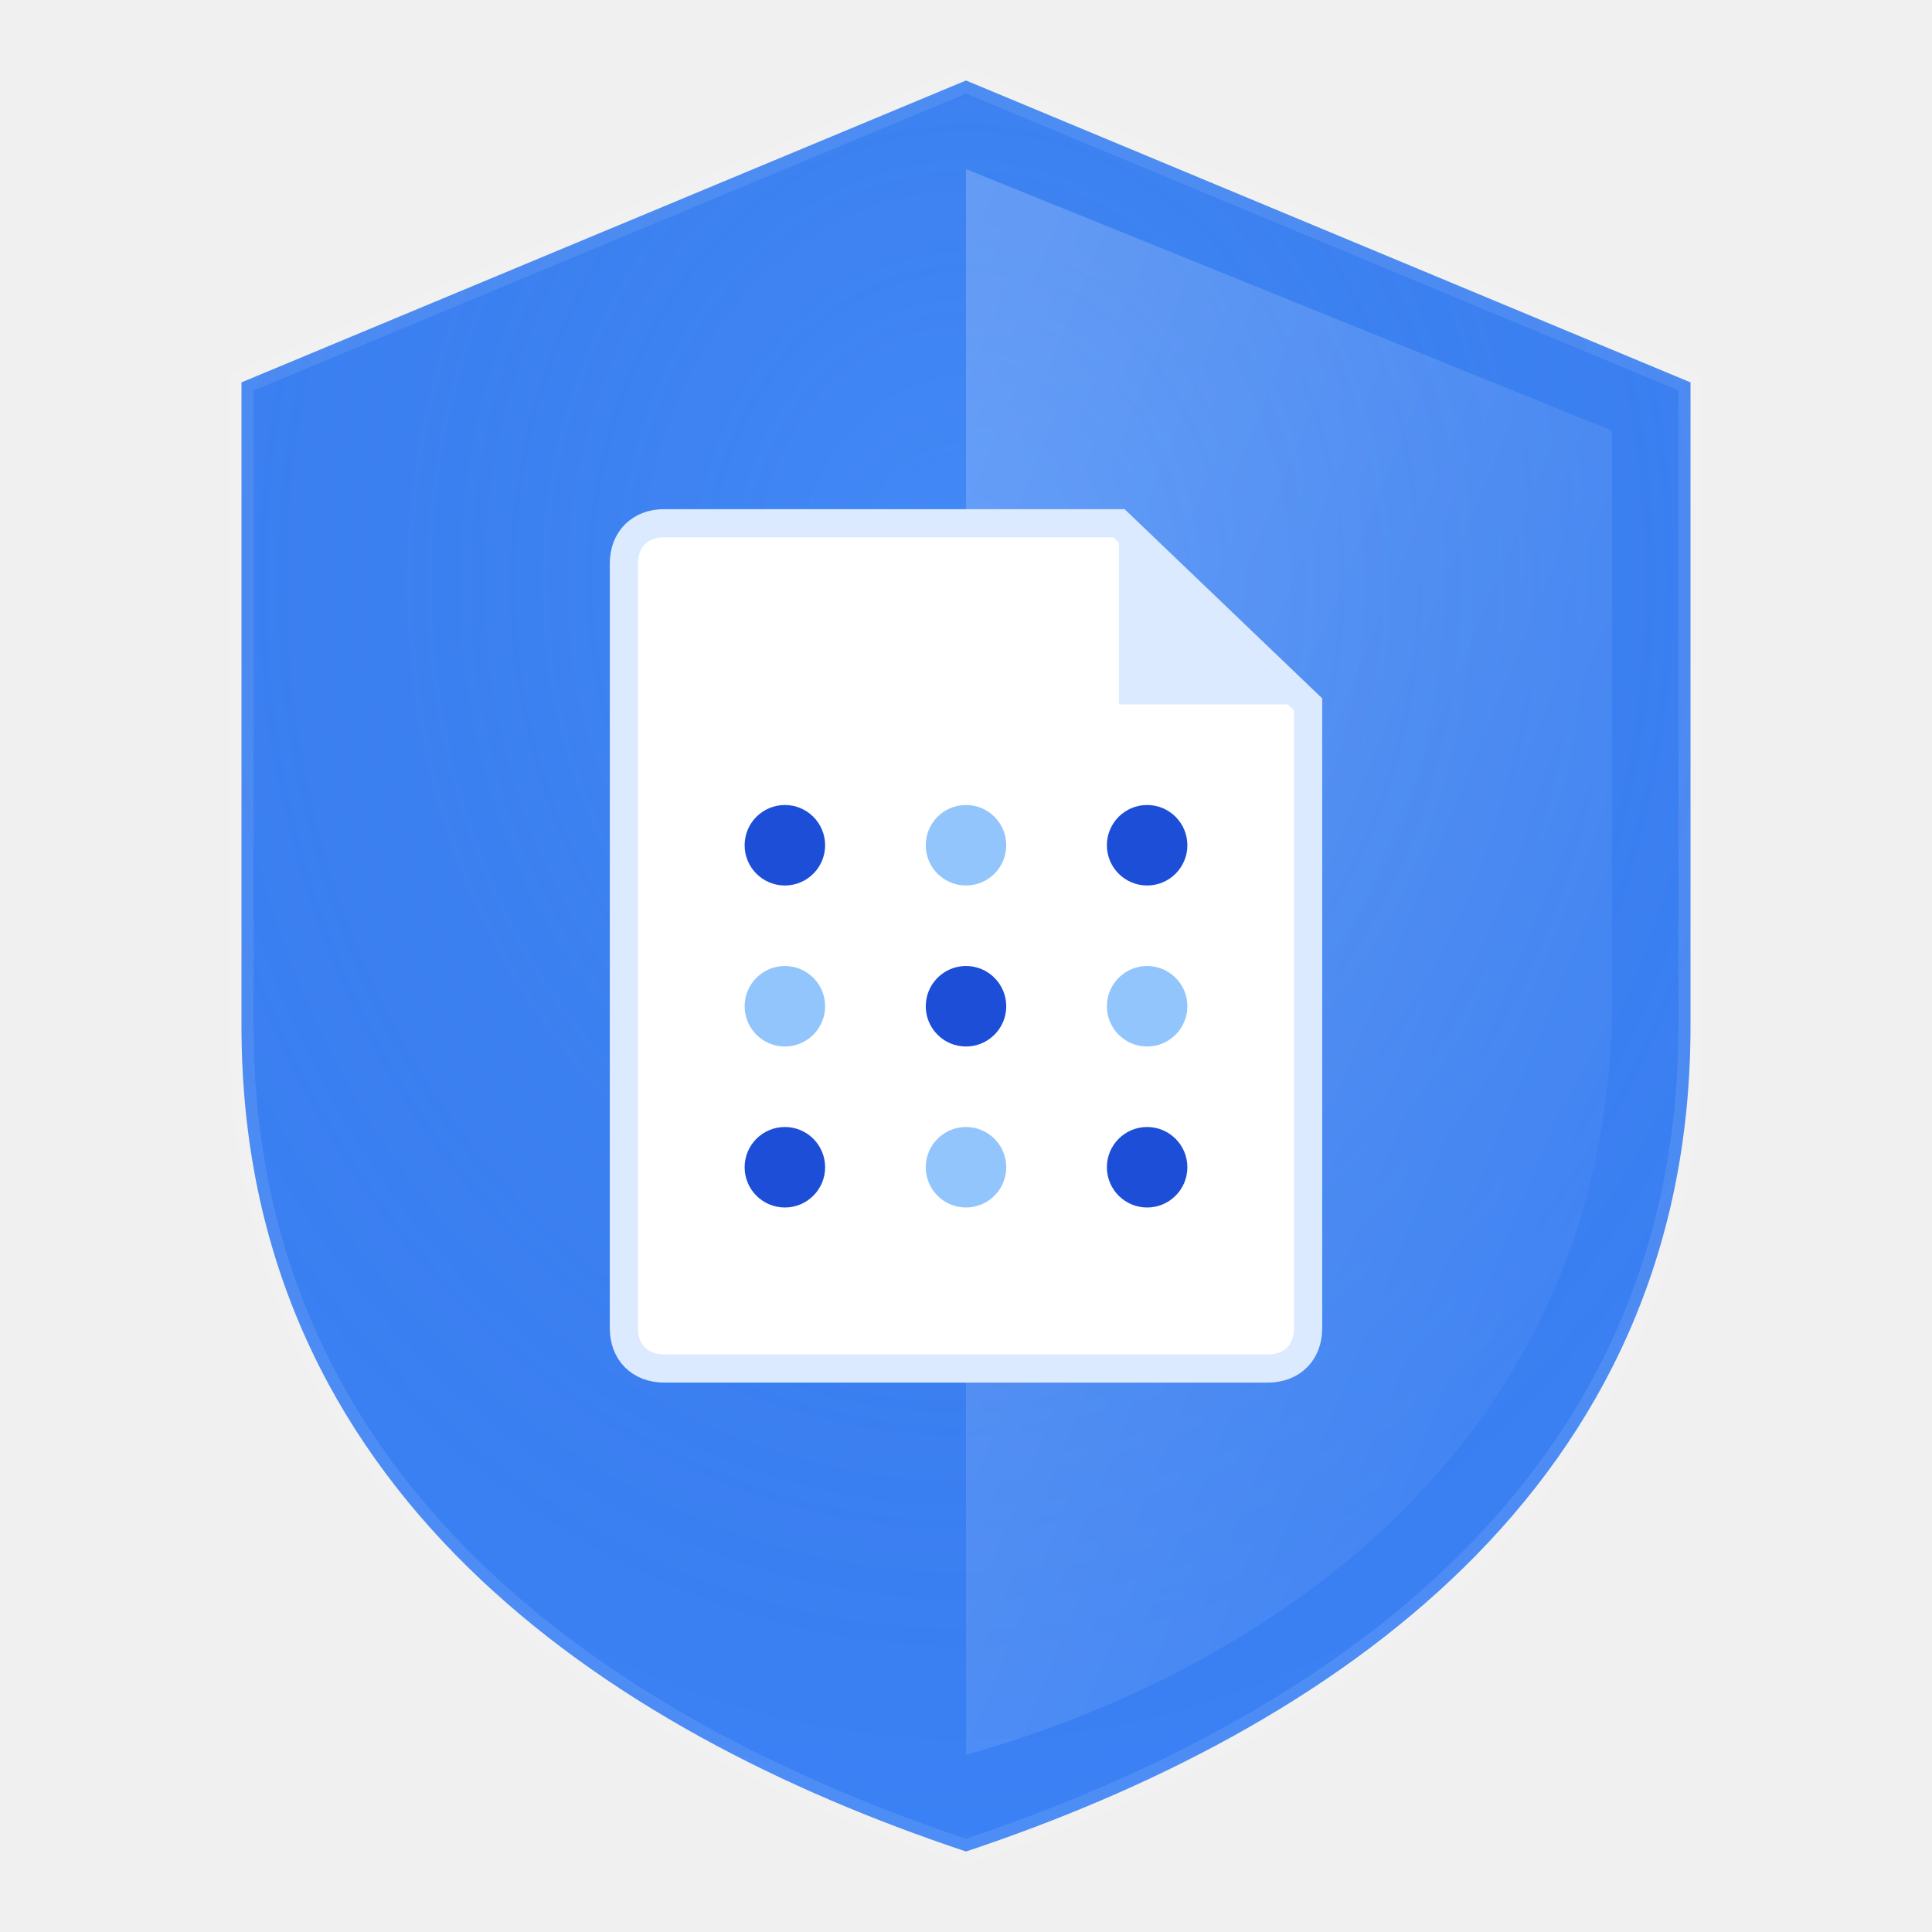
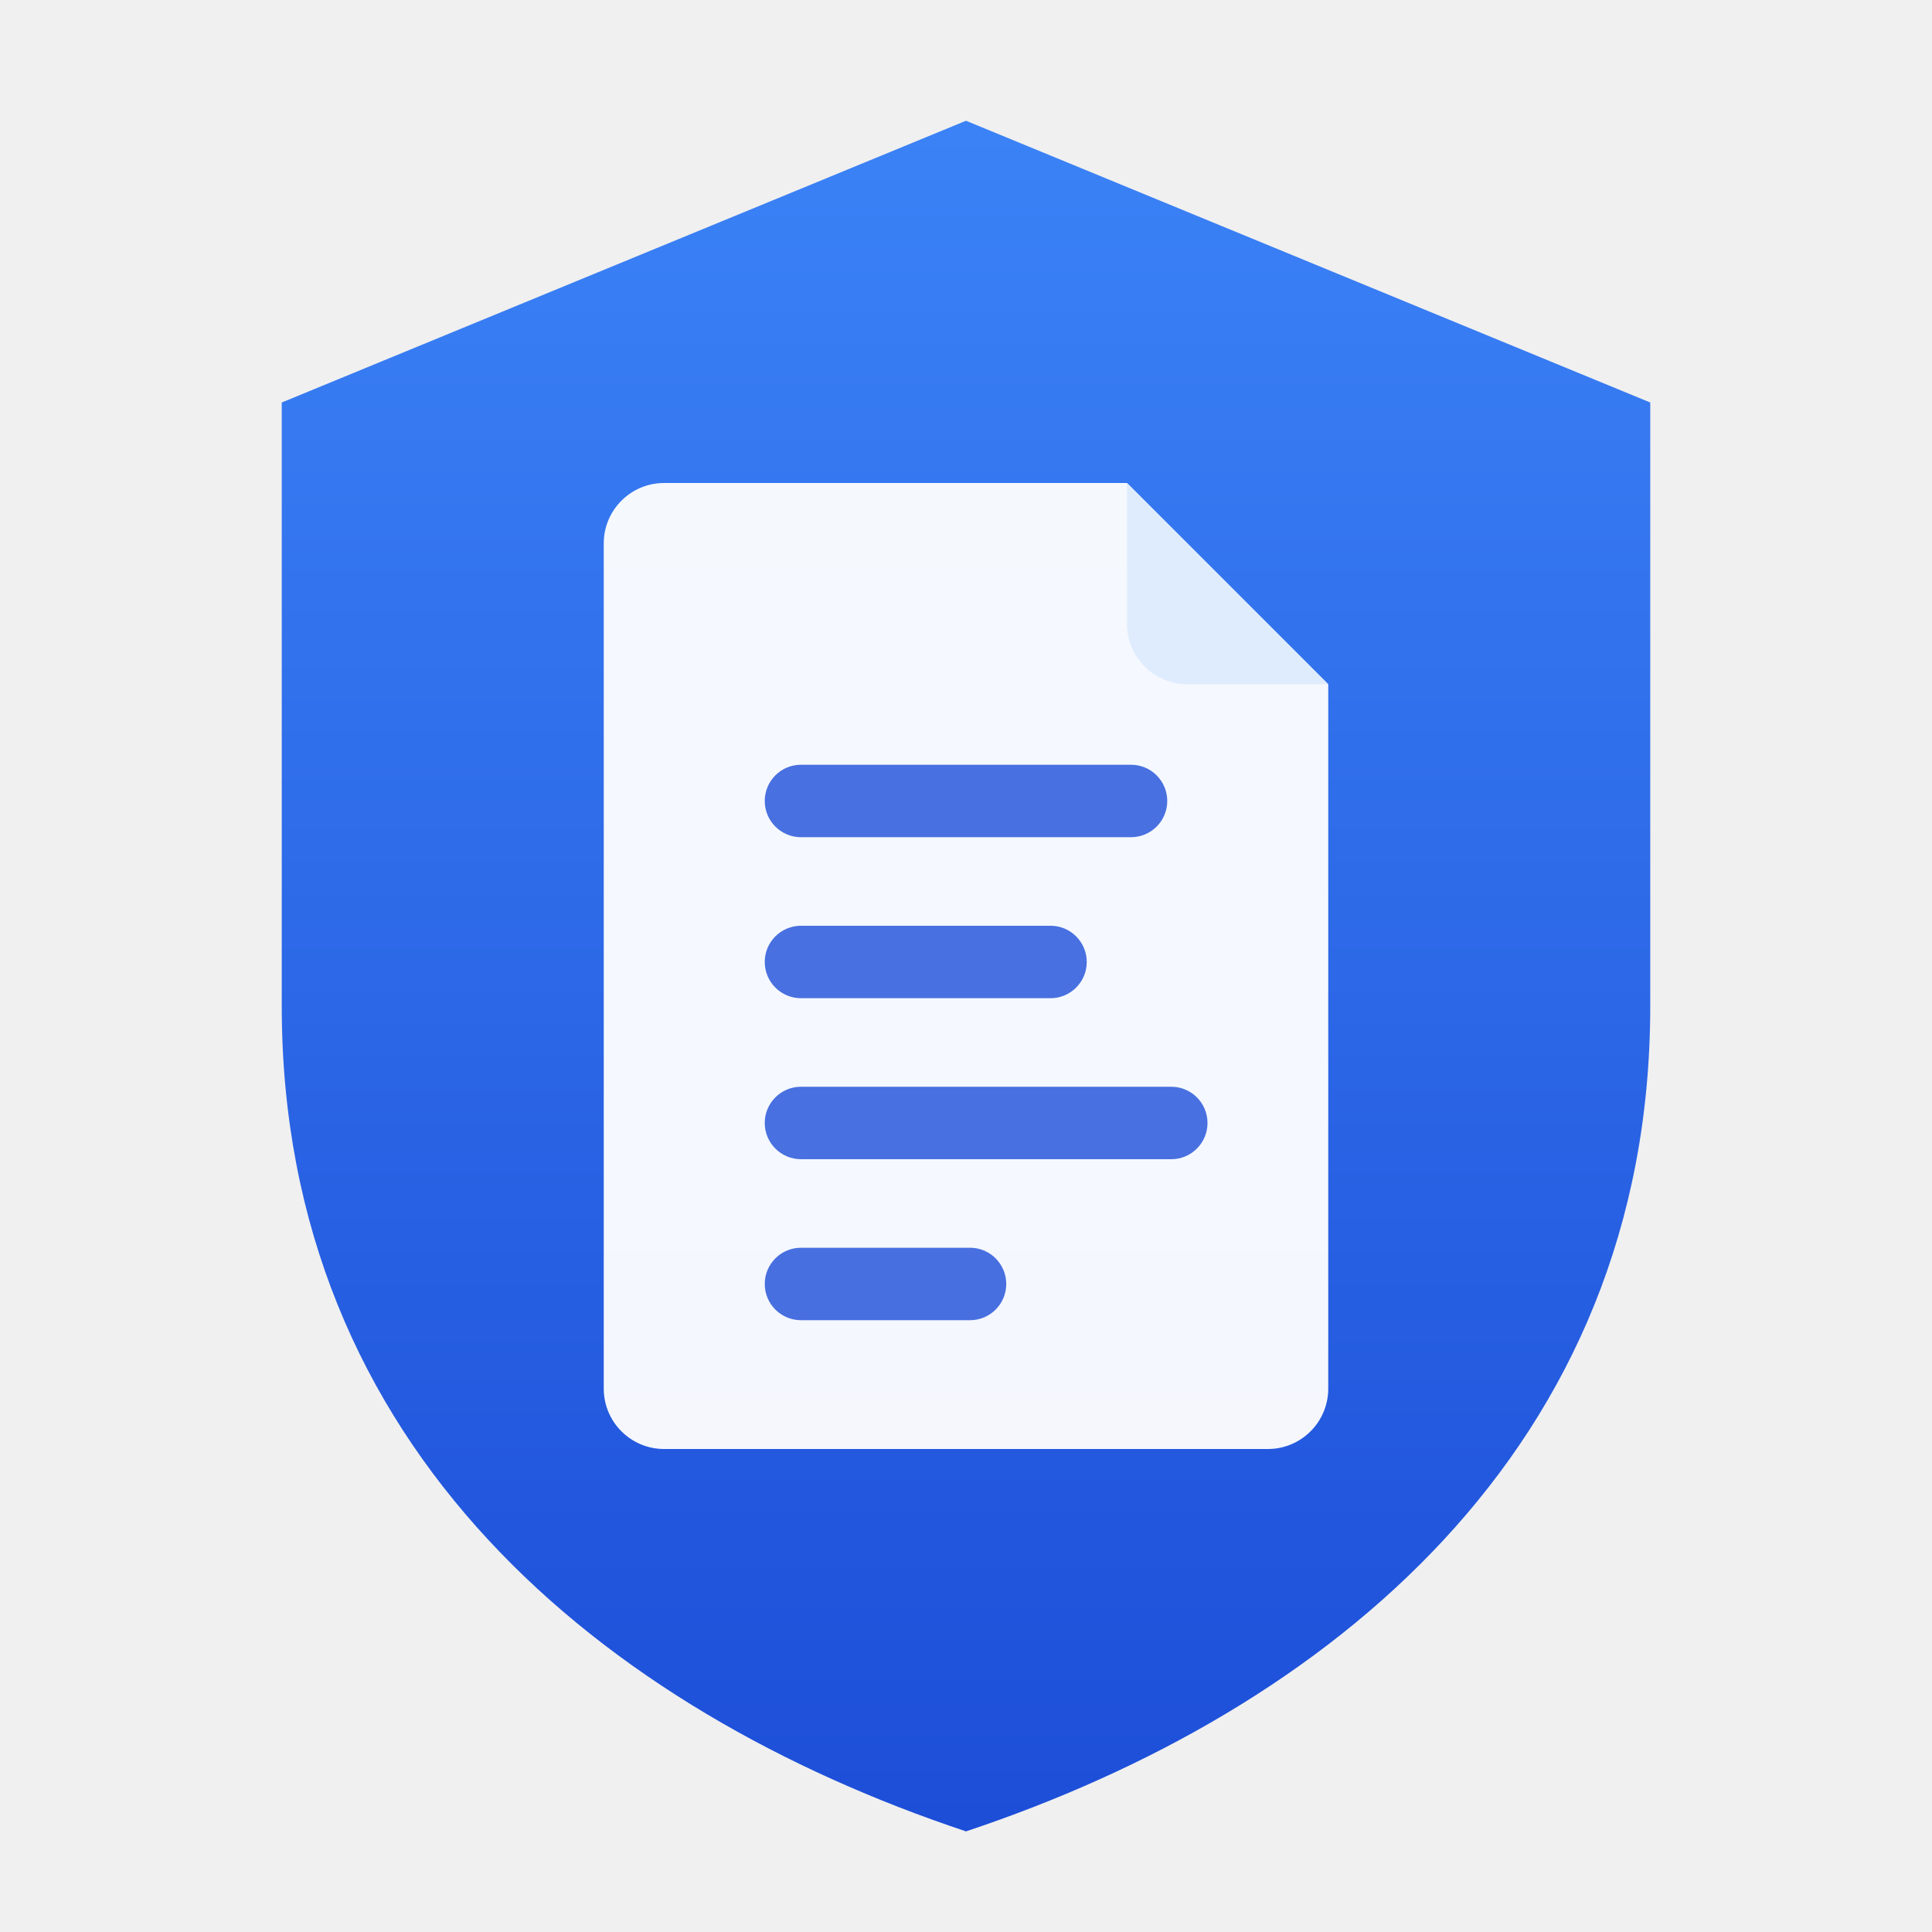
- <svg xmlns="http://www.w3.org/2000/svg" viewBox="0 0 48 48" width="48" height="48" fill="none">
+ <svg xmlns="http://www.w3.org/2000/svg" viewBox="0 0 48 48" width="48" height="48" fill="none" role="img" aria-label="CloakPDF">
  <defs>
-     <linearGradient id="shieldGrad" x1="0" y1="4" x2="0" y2="44">
+     <linearGradient id="shieldGrad" x1="0" y1="0" x2="0" y2="1">
      <stop offset="0%" stop-color="#3B82F6" />
-       <stop offset="100%" stop-color="#1E40AF" />
-     </linearGradient>
-     <radialGradient id="innerGlow" cx="50%" cy="28%" r="75%">
-       <stop offset="0%" stop-color="#60A5FA" stop-opacity="0.22" />
-       <stop offset="100%" stop-color="#1E3A8A" stop-opacity="0" />
-     </radialGradient>
-     <linearGradient id="docGrad" x1="16" y1="14" x2="34" y2="36">
-       <stop offset="0%" stop-color="#FFFFFF" />
-       <stop offset="100%" stop-color="#EFF4FF" />
-     </linearGradient>
-     <linearGradient id="highlight" x1="0" y1="0" x2="1" y2="1">
-       <stop offset="0%" stop-color="#FFFFFF" stop-opacity="0.20" />
-       <stop offset="100%" stop-color="#FFFFFF" stop-opacity="0" />
+       <stop offset="100%" stop-color="#1D4ED8" />
    </linearGradient>
  </defs>
-   <path d="M24 2        L42 9.5        V25.5        C42 37 33 43 24 46        C15 43 6 37 6 25.5        V9.5        L24 2Z" fill="url(#shieldGrad)" stroke="rgba(255,255,255,0.10)" stroke-width="0.6" />
-   <path d="M24 2        L42 9.5        V25.5        C42 37 33 43 24 46        C15 43 6 37 6 25.5        V9.5        L24 2Z" fill="url(#innerGlow)" />
-   <path d="M24 4.2        L40.05 10.7        V24.8        C40.05 35.6 31.8 41.4 24 43.6        V4.2Z" fill="url(#highlight)" />
-   <g>
-     <path d="M15.5 14          C15.5 13.4 15.9 13 16.5 13          H27.8          L32.5 17.5          V33          C32.5 33.6 32.1 34 31.5 34          H16.5          C15.9 34 15.5 33.6 15.5 33          V14Z" fill="url(#docGrad)" stroke="#DBEAFE" stroke-width="0.7" />
-     <path d="M27.8 13V17.5H32.5" fill="#DBEAFE" />
-   </g>
-   <g>
-     <circle cx="19.5" cy="21" r="1" fill="#1D4ED8" />
-     <circle cx="24" cy="21" r="1" fill="#93C5FD" />
-     <circle cx="28.5" cy="21" r="1" fill="#1D4ED8" />
-     <circle cx="19.5" cy="25" r="1" fill="#93C5FD" />
-     <circle cx="24" cy="25" r="1" fill="#1D4ED8" />
-     <circle cx="28.5" cy="25" r="1" fill="#93C5FD" />
-     <circle cx="19.5" cy="29" r="1" fill="#1D4ED8" />
-     <circle cx="24" cy="29" r="1" fill="#93C5FD" />
-     <circle cx="28.5" cy="29" r="1" fill="#1D4ED8" />
+   <path d="M24 3        L41 10        V25        C41 36 33 42.5 24 45.5        C15 42.5 7 36 7 25        V10        L24 3Z" fill="url(#shieldGrad)" />
+   <path d="M16.5 12              L28 12              L33 17              L33 34.5              A1.5 1.5 0 0 1 31.5 36              L16.5 36              A1.5 1.5 0 0 1 15 34.5              L15 13.5              A1.5 1.5 0 0 1 16.5 12              Z" fill="#FFFFFF" opacity="0.95" />
+   <path d="M28 12              L28 15.5              A1.5 1.5 0 0 0 29.5 17              L33 17              Z" fill="#DBEAFE" opacity="0.85" />
+   <g fill="#1D4ED8" opacity="0.8">
+     <rect x="19" y="19" width="10" height="1.8" rx="0.9" />
+     <rect x="19" y="23" width="8" height="1.8" rx="0.9" />
+     <rect x="19" y="27" width="11" height="1.8" rx="0.9" />
+     <rect x="19" y="31" width="6" height="1.8" rx="0.9" />
  </g>
</svg>
